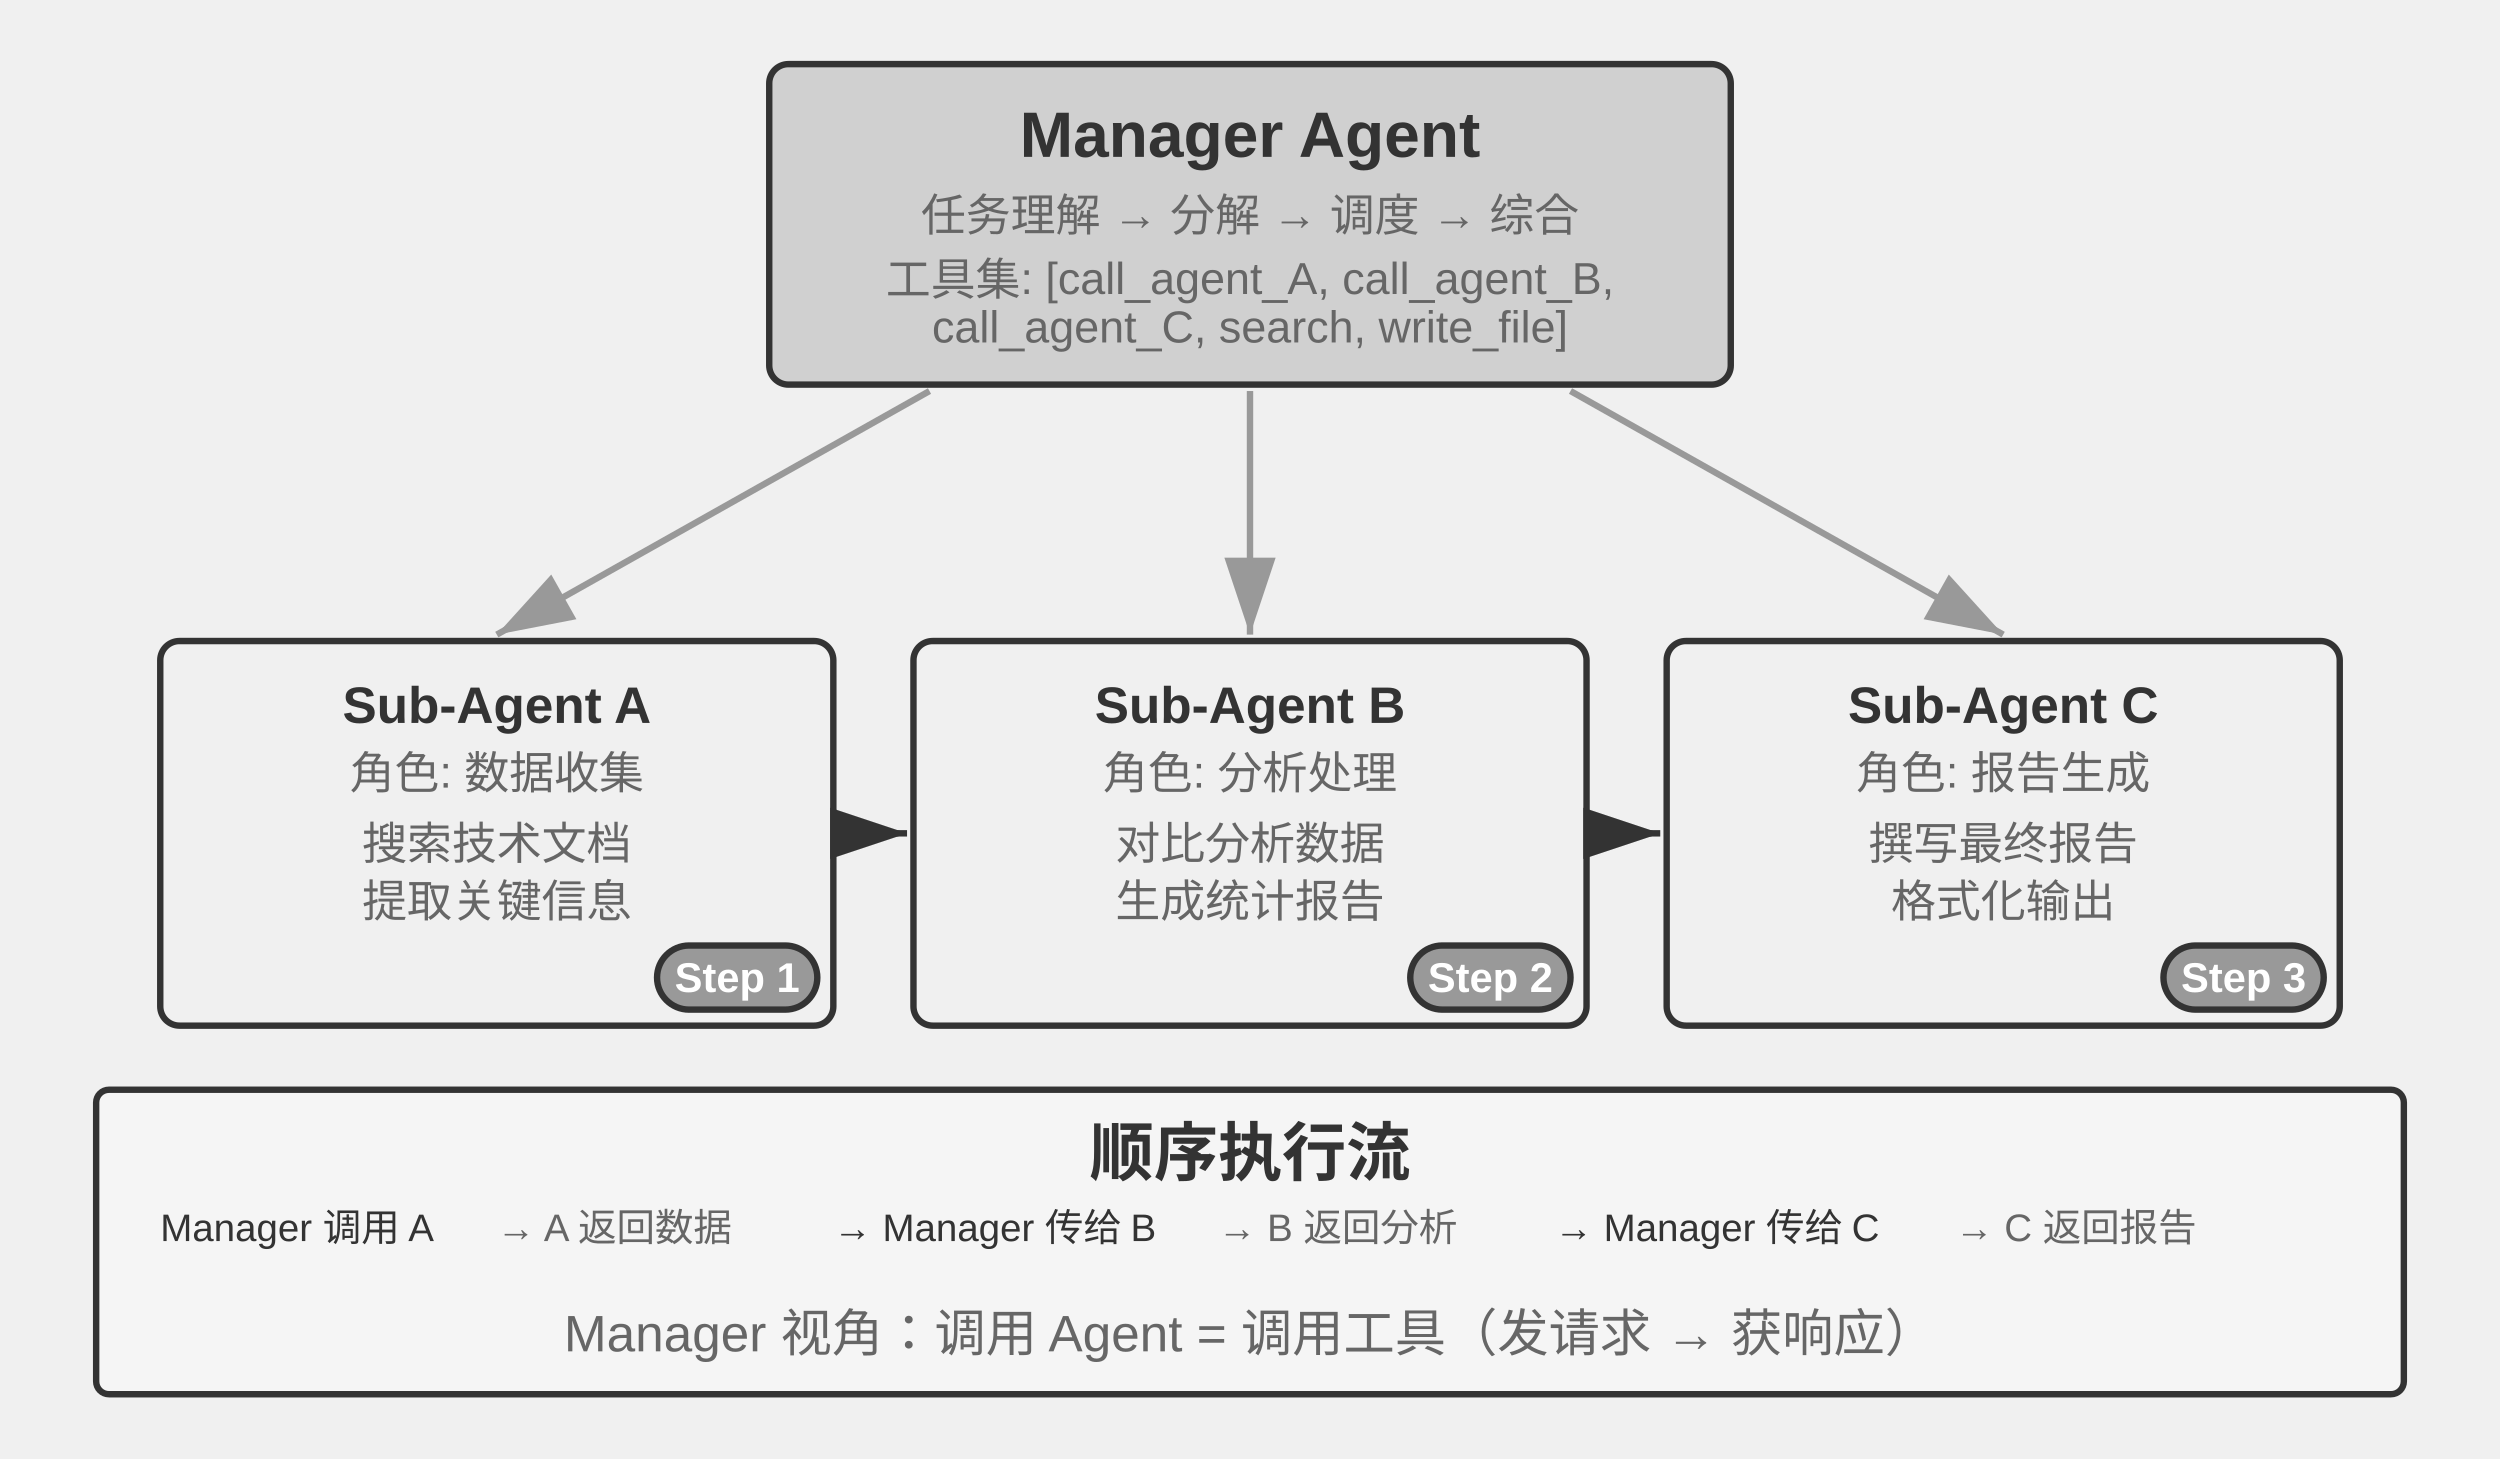
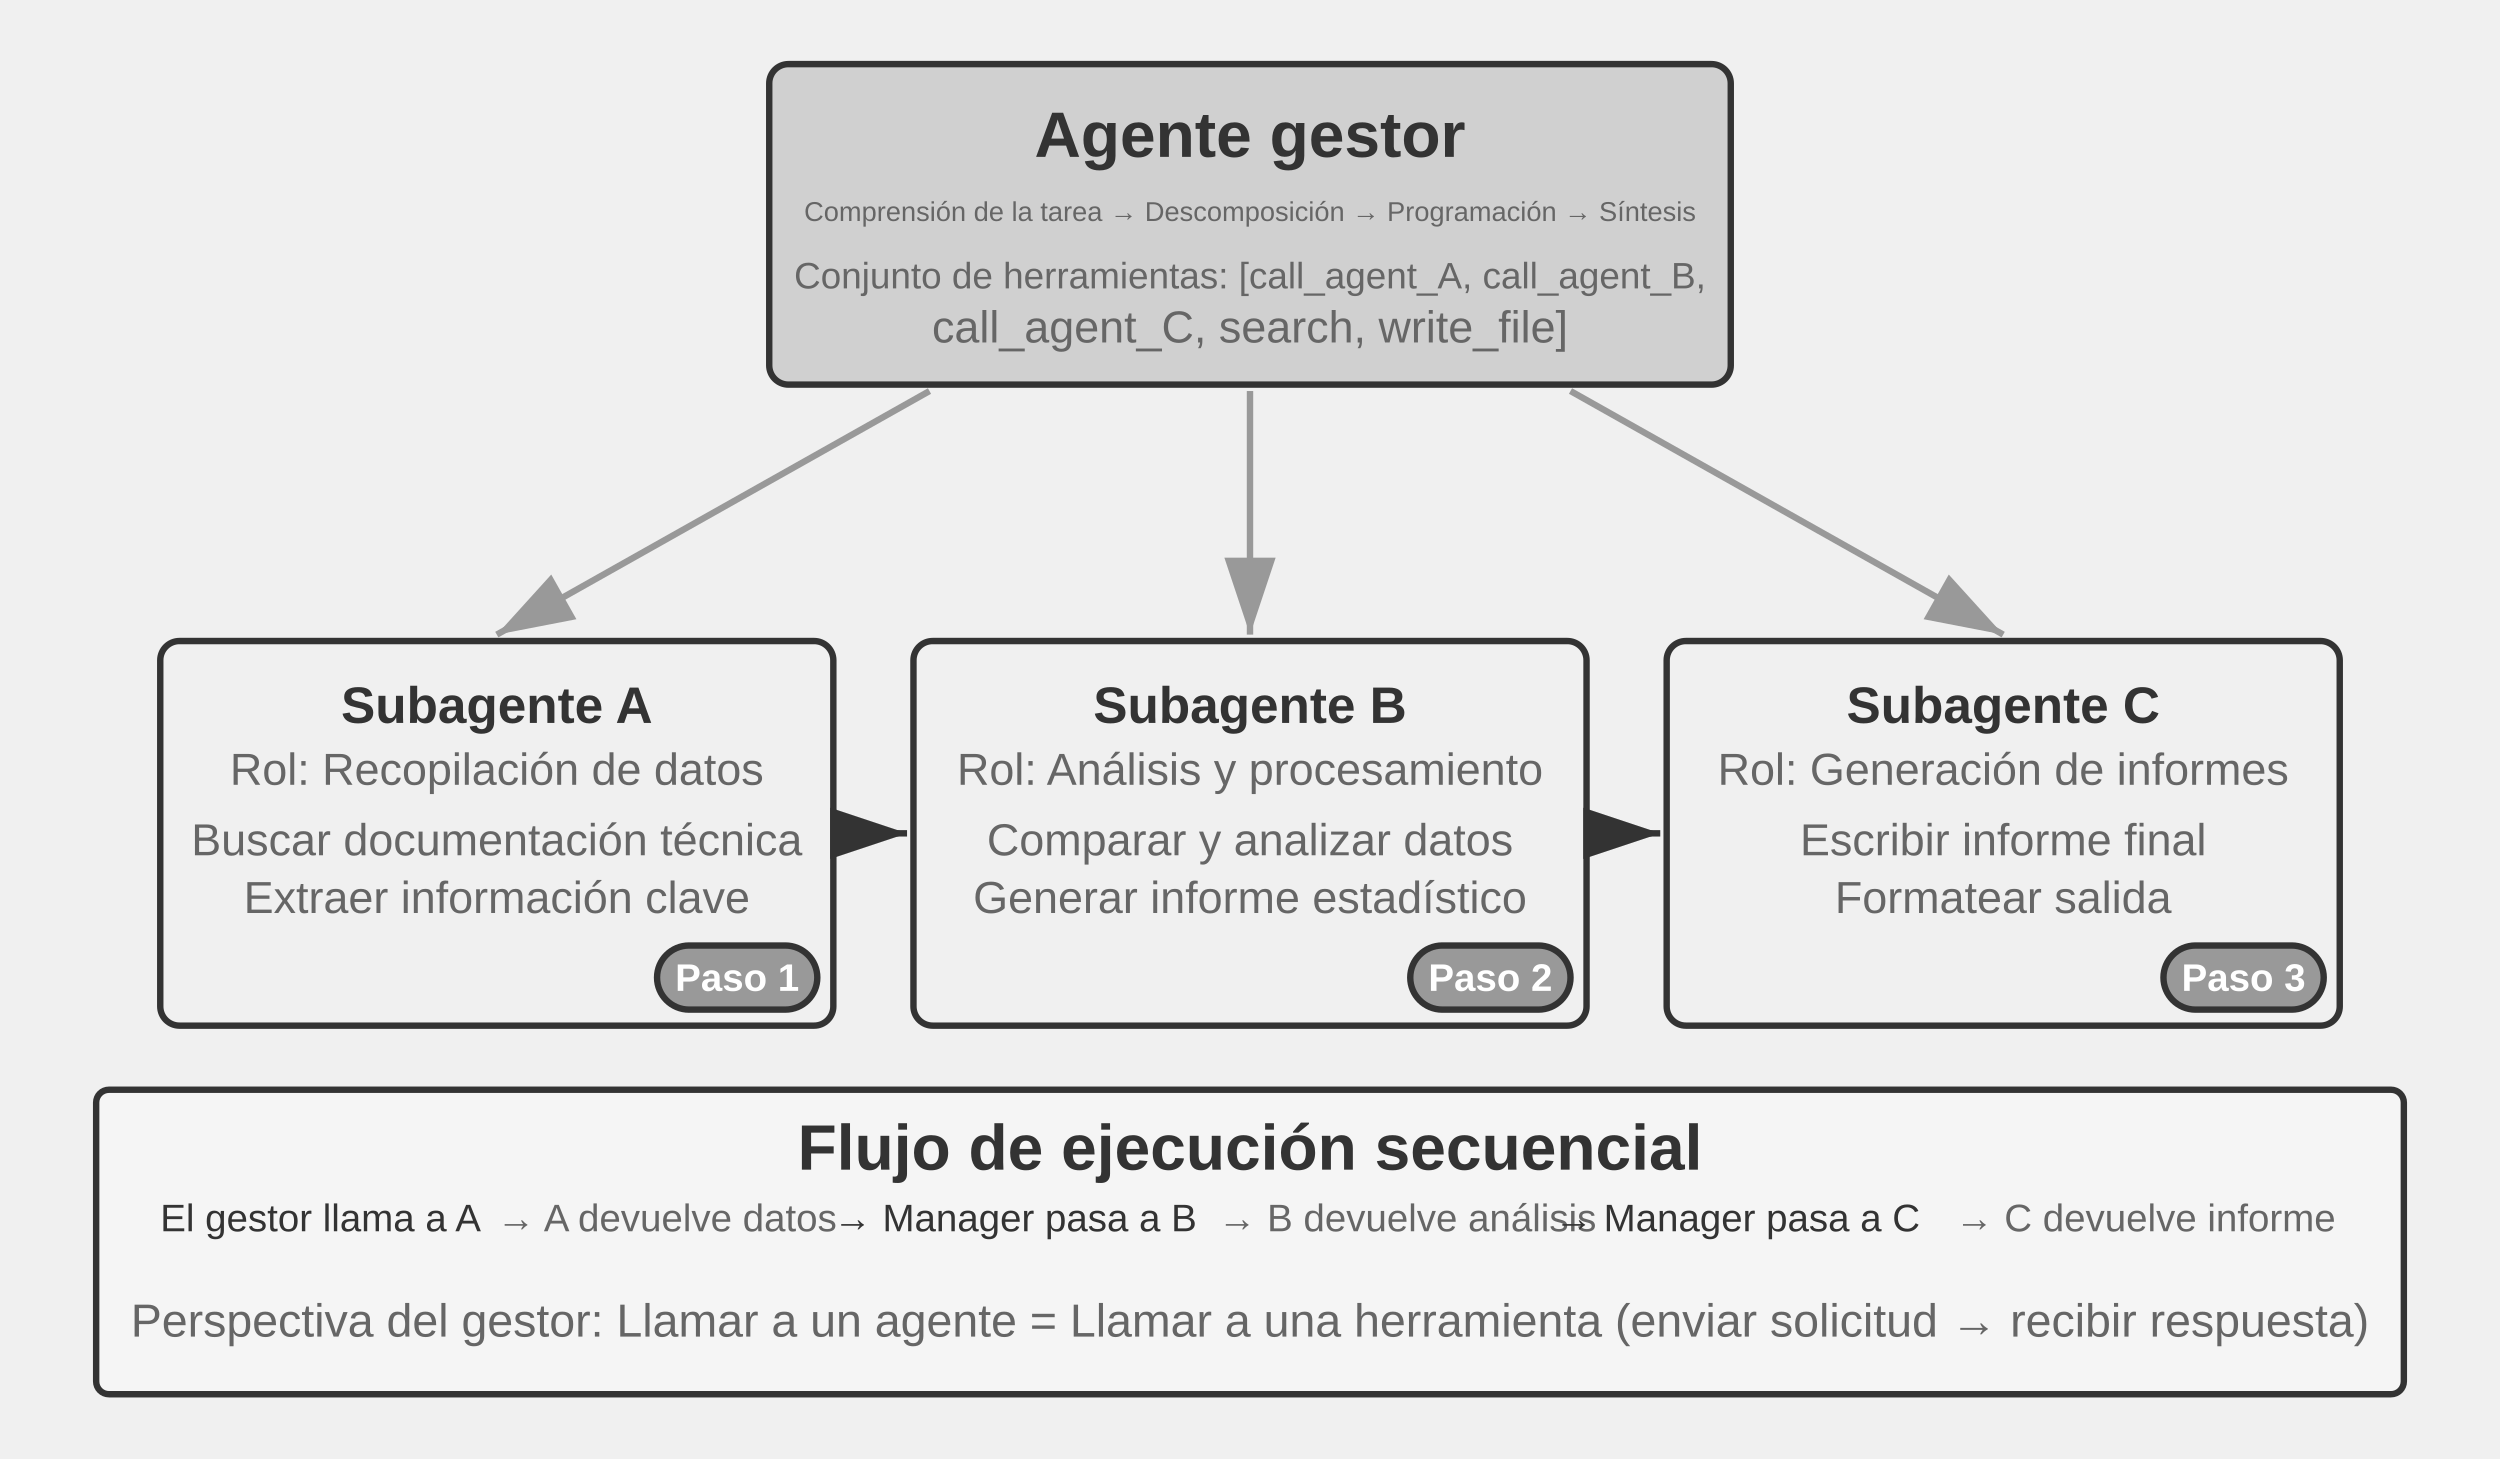
<svg xmlns="http://www.w3.org/2000/svg" viewBox="0 40 780 455" width="780" height="455" style="background:#ffffff">
  <defs>
    <marker id="ah" markerWidth="12" markerHeight="8" refX="12" refY="4" orient="auto">
      <polygon points="0 0, 12 4, 0 8" fill="#333333" />
    </marker>
    <marker id="ah-light" markerWidth="12" markerHeight="8" refX="12" refY="4" orient="auto">
      <polygon points="0 0, 12 4, 0 8" fill="#999999" />
    </marker>
  </defs>
  <rect x="240" y="60" width="300" height="100" rx="6" fill="#d0d0d0" stroke="#333333" stroke-width="2" />
-   <text x="390" y="82" font-family="Arial, 'Helvetica Neue', Helvetica, 'PingFang SC', 'Microsoft YaHei', sans-serif" font-size="20" fill="#333333" text-anchor="middle" dominant-baseline="central" font-weight="bold">Manager Agent</text>
-   <text x="390" y="106" font-family="Arial, 'Helvetica Neue', Helvetica, 'PingFang SC', 'Microsoft YaHei', sans-serif" font-size="14" fill="#666666" text-anchor="middle" dominant-baseline="central" font-weight="normal">任务理解 → 分解 → 调度 → 综合</text>
-   <text x="390" y="126" font-family="Arial, 'Helvetica Neue', Helvetica, 'PingFang SC', 'Microsoft YaHei', sans-serif" font-size="14" fill="#666666" text-anchor="middle" dominant-baseline="central" font-weight="normal">工具集: [call_agent_A, call_agent_B,</text>
+   <text x="390" y="82" font-family="Arial, 'Helvetica Neue', Helvetica, 'PingFang SC', 'Microsoft YaHei', sans-serif" font-size="20" fill="#333333" text-anchor="middle" dominant-baseline="central" font-weight="bold">Agente gestor</text>
+   <text x="390" y="106" font-family="Arial, 'Helvetica Neue', Helvetica, 'PingFang SC', 'Microsoft YaHei', sans-serif" font-size="8.5" fill="#666666" text-anchor="middle" dominant-baseline="central" font-weight="normal">Comprensión de la tarea → Descomposición → Programación → Síntesis</text>
+   <text x="390" y="126" font-family="Arial, 'Helvetica Neue', Helvetica, 'PingFang SC', 'Microsoft YaHei', sans-serif" font-size="11.5" fill="#666666" text-anchor="middle" dominant-baseline="central" font-weight="normal">Conjunto de herramientas: [call_agent_A, call_agent_B,</text>
  <text x="390" y="142" font-family="Arial, 'Helvetica Neue', Helvetica, 'PingFang SC', 'Microsoft YaHei', sans-serif" font-size="14" fill="#666666" text-anchor="middle" dominant-baseline="central" font-weight="normal">call_agent_C, search, write_file]</text>
  <rect x="50" y="240" width="210" height="120" rx="6" fill="#f0f0f0" stroke="#333333" stroke-width="2" />
-   <text x="155" y="260" font-family="Arial, 'Helvetica Neue', Helvetica, 'PingFang SC', 'Microsoft YaHei', sans-serif" font-size="16" fill="#333333" text-anchor="middle" dominant-baseline="central" font-weight="bold">Sub-Agent A</text>
-   <text x="155" y="280" font-family="Arial, 'Helvetica Neue', Helvetica, 'PingFang SC', 'Microsoft YaHei', sans-serif" font-size="14" fill="#666666" text-anchor="middle" dominant-baseline="central" font-weight="normal">角色: 数据收集</text>
-   <text x="155" y="302" font-family="Arial, 'Helvetica Neue', Helvetica, 'PingFang SC', 'Microsoft YaHei', sans-serif" font-size="14" fill="#666666" text-anchor="middle" dominant-baseline="central" font-weight="normal">搜索技术文档</text>
-   <text x="155" y="320" font-family="Arial, 'Helvetica Neue', Helvetica, 'PingFang SC', 'Microsoft YaHei', sans-serif" font-size="14" fill="#666666" text-anchor="middle" dominant-baseline="central" font-weight="normal">提取关键信息</text>
+   <text x="155" y="260" font-family="Arial, 'Helvetica Neue', Helvetica, 'PingFang SC', 'Microsoft YaHei', sans-serif" font-size="16" fill="#333333" text-anchor="middle" dominant-baseline="central" font-weight="bold">Subagente A</text>
+   <text x="155" y="280" font-family="Arial, 'Helvetica Neue', Helvetica, 'PingFang SC', 'Microsoft YaHei', sans-serif" font-size="14" fill="#666666" text-anchor="middle" dominant-baseline="central" font-weight="normal">Rol: Recopilación de datos</text>
+   <text x="155" y="302" font-family="Arial, 'Helvetica Neue', Helvetica, 'PingFang SC', 'Microsoft YaHei', sans-serif" font-size="14" fill="#666666" text-anchor="middle" dominant-baseline="central" font-weight="normal">Buscar documentación técnica</text>
+   <text x="155" y="320" font-family="Arial, 'Helvetica Neue', Helvetica, 'PingFang SC', 'Microsoft YaHei', sans-serif" font-size="14" fill="#666666" text-anchor="middle" dominant-baseline="central" font-weight="normal">Extraer información clave</text>
  <rect x="205" y="335" width="50" height="20" rx="10" fill="#999999" stroke="#333333" stroke-width="2" />
-   <text x="230.0" y="345.0" font-family="Arial, 'Helvetica Neue', Helvetica, 'PingFang SC', 'Microsoft YaHei', sans-serif" font-size="13" fill="#ffffff" text-anchor="middle" dominant-baseline="central" font-weight="bold">Step 1</text>
+   <text x="230.0" y="345.0" font-family="Arial, 'Helvetica Neue', Helvetica, 'PingFang SC', 'Microsoft YaHei', sans-serif" font-size="12" fill="#ffffff" text-anchor="middle" dominant-baseline="central" font-weight="bold">Paso 1</text>
  <line x1="290" y1="162" x2="155" y2="238" stroke="#999999" stroke-width="2" marker-end="url(#ah-light)" />
  <line x1="262" y1="300" x2="283" y2="300" stroke="#333333" stroke-width="2" marker-end="url(#ah)" />
  <rect x="285" y="240" width="210" height="120" rx="6" fill="#f0f0f0" stroke="#333333" stroke-width="2" />
-   <text x="390" y="260" font-family="Arial, 'Helvetica Neue', Helvetica, 'PingFang SC', 'Microsoft YaHei', sans-serif" font-size="16" fill="#333333" text-anchor="middle" dominant-baseline="central" font-weight="bold">Sub-Agent B</text>
-   <text x="390" y="280" font-family="Arial, 'Helvetica Neue', Helvetica, 'PingFang SC', 'Microsoft YaHei', sans-serif" font-size="14" fill="#666666" text-anchor="middle" dominant-baseline="central" font-weight="normal">角色: 分析处理</text>
-   <text x="390" y="302" font-family="Arial, 'Helvetica Neue', Helvetica, 'PingFang SC', 'Microsoft YaHei', sans-serif" font-size="14" fill="#666666" text-anchor="middle" dominant-baseline="central" font-weight="normal">对比分析数据</text>
-   <text x="390" y="320" font-family="Arial, 'Helvetica Neue', Helvetica, 'PingFang SC', 'Microsoft YaHei', sans-serif" font-size="14" fill="#666666" text-anchor="middle" dominant-baseline="central" font-weight="normal">生成统计报告</text>
+   <text x="390" y="260" font-family="Arial, 'Helvetica Neue', Helvetica, 'PingFang SC', 'Microsoft YaHei', sans-serif" font-size="16" fill="#333333" text-anchor="middle" dominant-baseline="central" font-weight="bold">Subagente B</text>
+   <text x="390" y="280" font-family="Arial, 'Helvetica Neue', Helvetica, 'PingFang SC', 'Microsoft YaHei', sans-serif" font-size="14" fill="#666666" text-anchor="middle" dominant-baseline="central" font-weight="normal">Rol: Análisis y procesamiento</text>
+   <text x="390" y="302" font-family="Arial, 'Helvetica Neue', Helvetica, 'PingFang SC', 'Microsoft YaHei', sans-serif" font-size="14" fill="#666666" text-anchor="middle" dominant-baseline="central" font-weight="normal">Comparar y analizar datos</text>
+   <text x="390" y="320" font-family="Arial, 'Helvetica Neue', Helvetica, 'PingFang SC', 'Microsoft YaHei', sans-serif" font-size="14" fill="#666666" text-anchor="middle" dominant-baseline="central" font-weight="normal">Generar informe estadístico</text>
  <rect x="440" y="335" width="50" height="20" rx="10" fill="#999999" stroke="#333333" stroke-width="2" />
-   <text x="465.0" y="345.0" font-family="Arial, 'Helvetica Neue', Helvetica, 'PingFang SC', 'Microsoft YaHei', sans-serif" font-size="13" fill="#ffffff" text-anchor="middle" dominant-baseline="central" font-weight="bold">Step 2</text>
+   <text x="465.0" y="345.0" font-family="Arial, 'Helvetica Neue', Helvetica, 'PingFang SC', 'Microsoft YaHei', sans-serif" font-size="12" fill="#ffffff" text-anchor="middle" dominant-baseline="central" font-weight="bold">Paso 2</text>
  <line x1="390" y1="162" x2="390" y2="238" stroke="#999999" stroke-width="2" marker-end="url(#ah-light)" />
  <line x1="497" y1="300" x2="518" y2="300" stroke="#333333" stroke-width="2" marker-end="url(#ah)" />
  <rect x="520" y="240" width="210" height="120" rx="6" fill="#f0f0f0" stroke="#333333" stroke-width="2" />
-   <text x="625" y="260" font-family="Arial, 'Helvetica Neue', Helvetica, 'PingFang SC', 'Microsoft YaHei', sans-serif" font-size="16" fill="#333333" text-anchor="middle" dominant-baseline="central" font-weight="bold">Sub-Agent C</text>
-   <text x="625" y="280" font-family="Arial, 'Helvetica Neue', Helvetica, 'PingFang SC', 'Microsoft YaHei', sans-serif" font-size="14" fill="#666666" text-anchor="middle" dominant-baseline="central" font-weight="normal">角色: 报告生成</text>
-   <text x="625" y="302" font-family="Arial, 'Helvetica Neue', Helvetica, 'PingFang SC', 'Microsoft YaHei', sans-serif" font-size="14" fill="#666666" text-anchor="middle" dominant-baseline="central" font-weight="normal">撰写最终报告</text>
-   <text x="625" y="320" font-family="Arial, 'Helvetica Neue', Helvetica, 'PingFang SC', 'Microsoft YaHei', sans-serif" font-size="14" fill="#666666" text-anchor="middle" dominant-baseline="central" font-weight="normal">格式化输出</text>
+   <text x="625" y="260" font-family="Arial, 'Helvetica Neue', Helvetica, 'PingFang SC', 'Microsoft YaHei', sans-serif" font-size="16" fill="#333333" text-anchor="middle" dominant-baseline="central" font-weight="bold">Subagente C</text>
+   <text x="625" y="280" font-family="Arial, 'Helvetica Neue', Helvetica, 'PingFang SC', 'Microsoft YaHei', sans-serif" font-size="14" fill="#666666" text-anchor="middle" dominant-baseline="central" font-weight="normal">Rol: Generación de informes</text>
+   <text x="625" y="302" font-family="Arial, 'Helvetica Neue', Helvetica, 'PingFang SC', 'Microsoft YaHei', sans-serif" font-size="14" fill="#666666" text-anchor="middle" dominant-baseline="central" font-weight="normal">Escribir informe final</text>
+   <text x="625" y="320" font-family="Arial, 'Helvetica Neue', Helvetica, 'PingFang SC', 'Microsoft YaHei', sans-serif" font-size="14" fill="#666666" text-anchor="middle" dominant-baseline="central" font-weight="normal">Formatear salida</text>
  <rect x="675" y="335" width="50" height="20" rx="10" fill="#999999" stroke="#333333" stroke-width="2" />
-   <text x="700.0" y="345.0" font-family="Arial, 'Helvetica Neue', Helvetica, 'PingFang SC', 'Microsoft YaHei', sans-serif" font-size="13" fill="#ffffff" text-anchor="middle" dominant-baseline="central" font-weight="bold">Step 3</text>
+   <text x="700.0" y="345.0" font-family="Arial, 'Helvetica Neue', Helvetica, 'PingFang SC', 'Microsoft YaHei', sans-serif" font-size="12" fill="#ffffff" text-anchor="middle" dominant-baseline="central" font-weight="bold">Paso 3</text>
  <line x1="490" y1="162" x2="625" y2="238" stroke="#999999" stroke-width="2" marker-end="url(#ah-light)" />
  <rect x="30" y="380" width="720" height="95" rx="4" fill="#f5f5f5" stroke="#333333" stroke-width="2" />
-   <text x="390" y="398" font-family="Arial, 'Helvetica Neue', Helvetica, 'PingFang SC', 'Microsoft YaHei', sans-serif" font-size="20" fill="#333333" text-anchor="middle" dominant-baseline="central" font-weight="bold">顺序执行流</text>
-   <text x="50" y="420" font-family="Arial, 'Helvetica Neue', Helvetica, 'PingFang SC', 'Microsoft YaHei', sans-serif" font-size="12" fill="#333333" text-anchor="start" dominant-baseline="central" font-weight="normal">Manager 调用 A</text>
-   <text x="155" y="420" font-family="Arial, 'Helvetica Neue', Helvetica, 'PingFang SC', 'Microsoft YaHei', sans-serif" font-size="12" fill="#666666" text-anchor="start" dominant-baseline="central" font-weight="normal">→ A 返回数据</text>
-   <text x="260" y="420" font-family="Arial, 'Helvetica Neue', Helvetica, 'PingFang SC', 'Microsoft YaHei', sans-serif" font-size="12" fill="#333333" text-anchor="start" dominant-baseline="central" font-weight="normal">→ Manager 传给 B</text>
-   <text x="380" y="420" font-family="Arial, 'Helvetica Neue', Helvetica, 'PingFang SC', 'Microsoft YaHei', sans-serif" font-size="12" fill="#666666" text-anchor="start" dominant-baseline="central" font-weight="normal">→ B 返回分析</text>
-   <text x="485" y="420" font-family="Arial, 'Helvetica Neue', Helvetica, 'PingFang SC', 'Microsoft YaHei', sans-serif" font-size="12" fill="#333333" text-anchor="start" dominant-baseline="central" font-weight="normal">→ Manager 传给 C</text>
-   <text x="610" y="420" font-family="Arial, 'Helvetica Neue', Helvetica, 'PingFang SC', 'Microsoft YaHei', sans-serif" font-size="12" fill="#666666" text-anchor="start" dominant-baseline="central" font-weight="normal">→ C 返回报告</text>
-   <text x="390" y="452" font-family="Arial, 'Helvetica Neue', Helvetica, 'PingFang SC', 'Microsoft YaHei', sans-serif" font-size="16" fill="#666666" text-anchor="middle" dominant-baseline="central" font-weight="normal">Manager 视角：调用 Agent = 调用工具（发请求 → 获响应）</text>
+   <text x="390" y="398" font-family="Arial, 'Helvetica Neue', Helvetica, 'PingFang SC', 'Microsoft YaHei', sans-serif" font-size="20" fill="#333333" text-anchor="middle" dominant-baseline="central" font-weight="bold">Flujo de ejecución secuencial</text>
+   <text x="50" y="420" font-family="Arial, 'Helvetica Neue', Helvetica, 'PingFang SC', 'Microsoft YaHei', sans-serif" font-size="12" fill="#333333" text-anchor="start" dominant-baseline="central" font-weight="normal">El gestor llama a A</text>
+   <text x="155" y="420" font-family="Arial, 'Helvetica Neue', Helvetica, 'PingFang SC', 'Microsoft YaHei', sans-serif" font-size="12" fill="#666666" text-anchor="start" dominant-baseline="central" font-weight="normal">→ A devuelve datos</text>
+   <text x="260" y="420" font-family="Arial, 'Helvetica Neue', Helvetica, 'PingFang SC', 'Microsoft YaHei', sans-serif" font-size="12" fill="#333333" text-anchor="start" dominant-baseline="central" font-weight="normal">→ Manager pasa a B</text>
+   <text x="380" y="420" font-family="Arial, 'Helvetica Neue', Helvetica, 'PingFang SC', 'Microsoft YaHei', sans-serif" font-size="12" fill="#666666" text-anchor="start" dominant-baseline="central" font-weight="normal">→ B devuelve análisis</text>
+   <text x="485" y="420" font-family="Arial, 'Helvetica Neue', Helvetica, 'PingFang SC', 'Microsoft YaHei', sans-serif" font-size="12" fill="#333333" text-anchor="start" dominant-baseline="central" font-weight="normal">→ Manager pasa a C</text>
+   <text x="610" y="420" font-family="Arial, 'Helvetica Neue', Helvetica, 'PingFang SC', 'Microsoft YaHei', sans-serif" font-size="12" fill="#666666" text-anchor="start" dominant-baseline="central" font-weight="normal">→ C devuelve informe</text>
+   <text x="390" y="452" font-family="Arial, 'Helvetica Neue', Helvetica, 'PingFang SC', 'Microsoft YaHei', sans-serif" font-size="14.5" fill="#666666" text-anchor="middle" dominant-baseline="central" font-weight="normal">Perspectiva del gestor: Llamar a un agente = Llamar a una herramienta (enviar solicitud → recibir respuesta)</text>
</svg>
